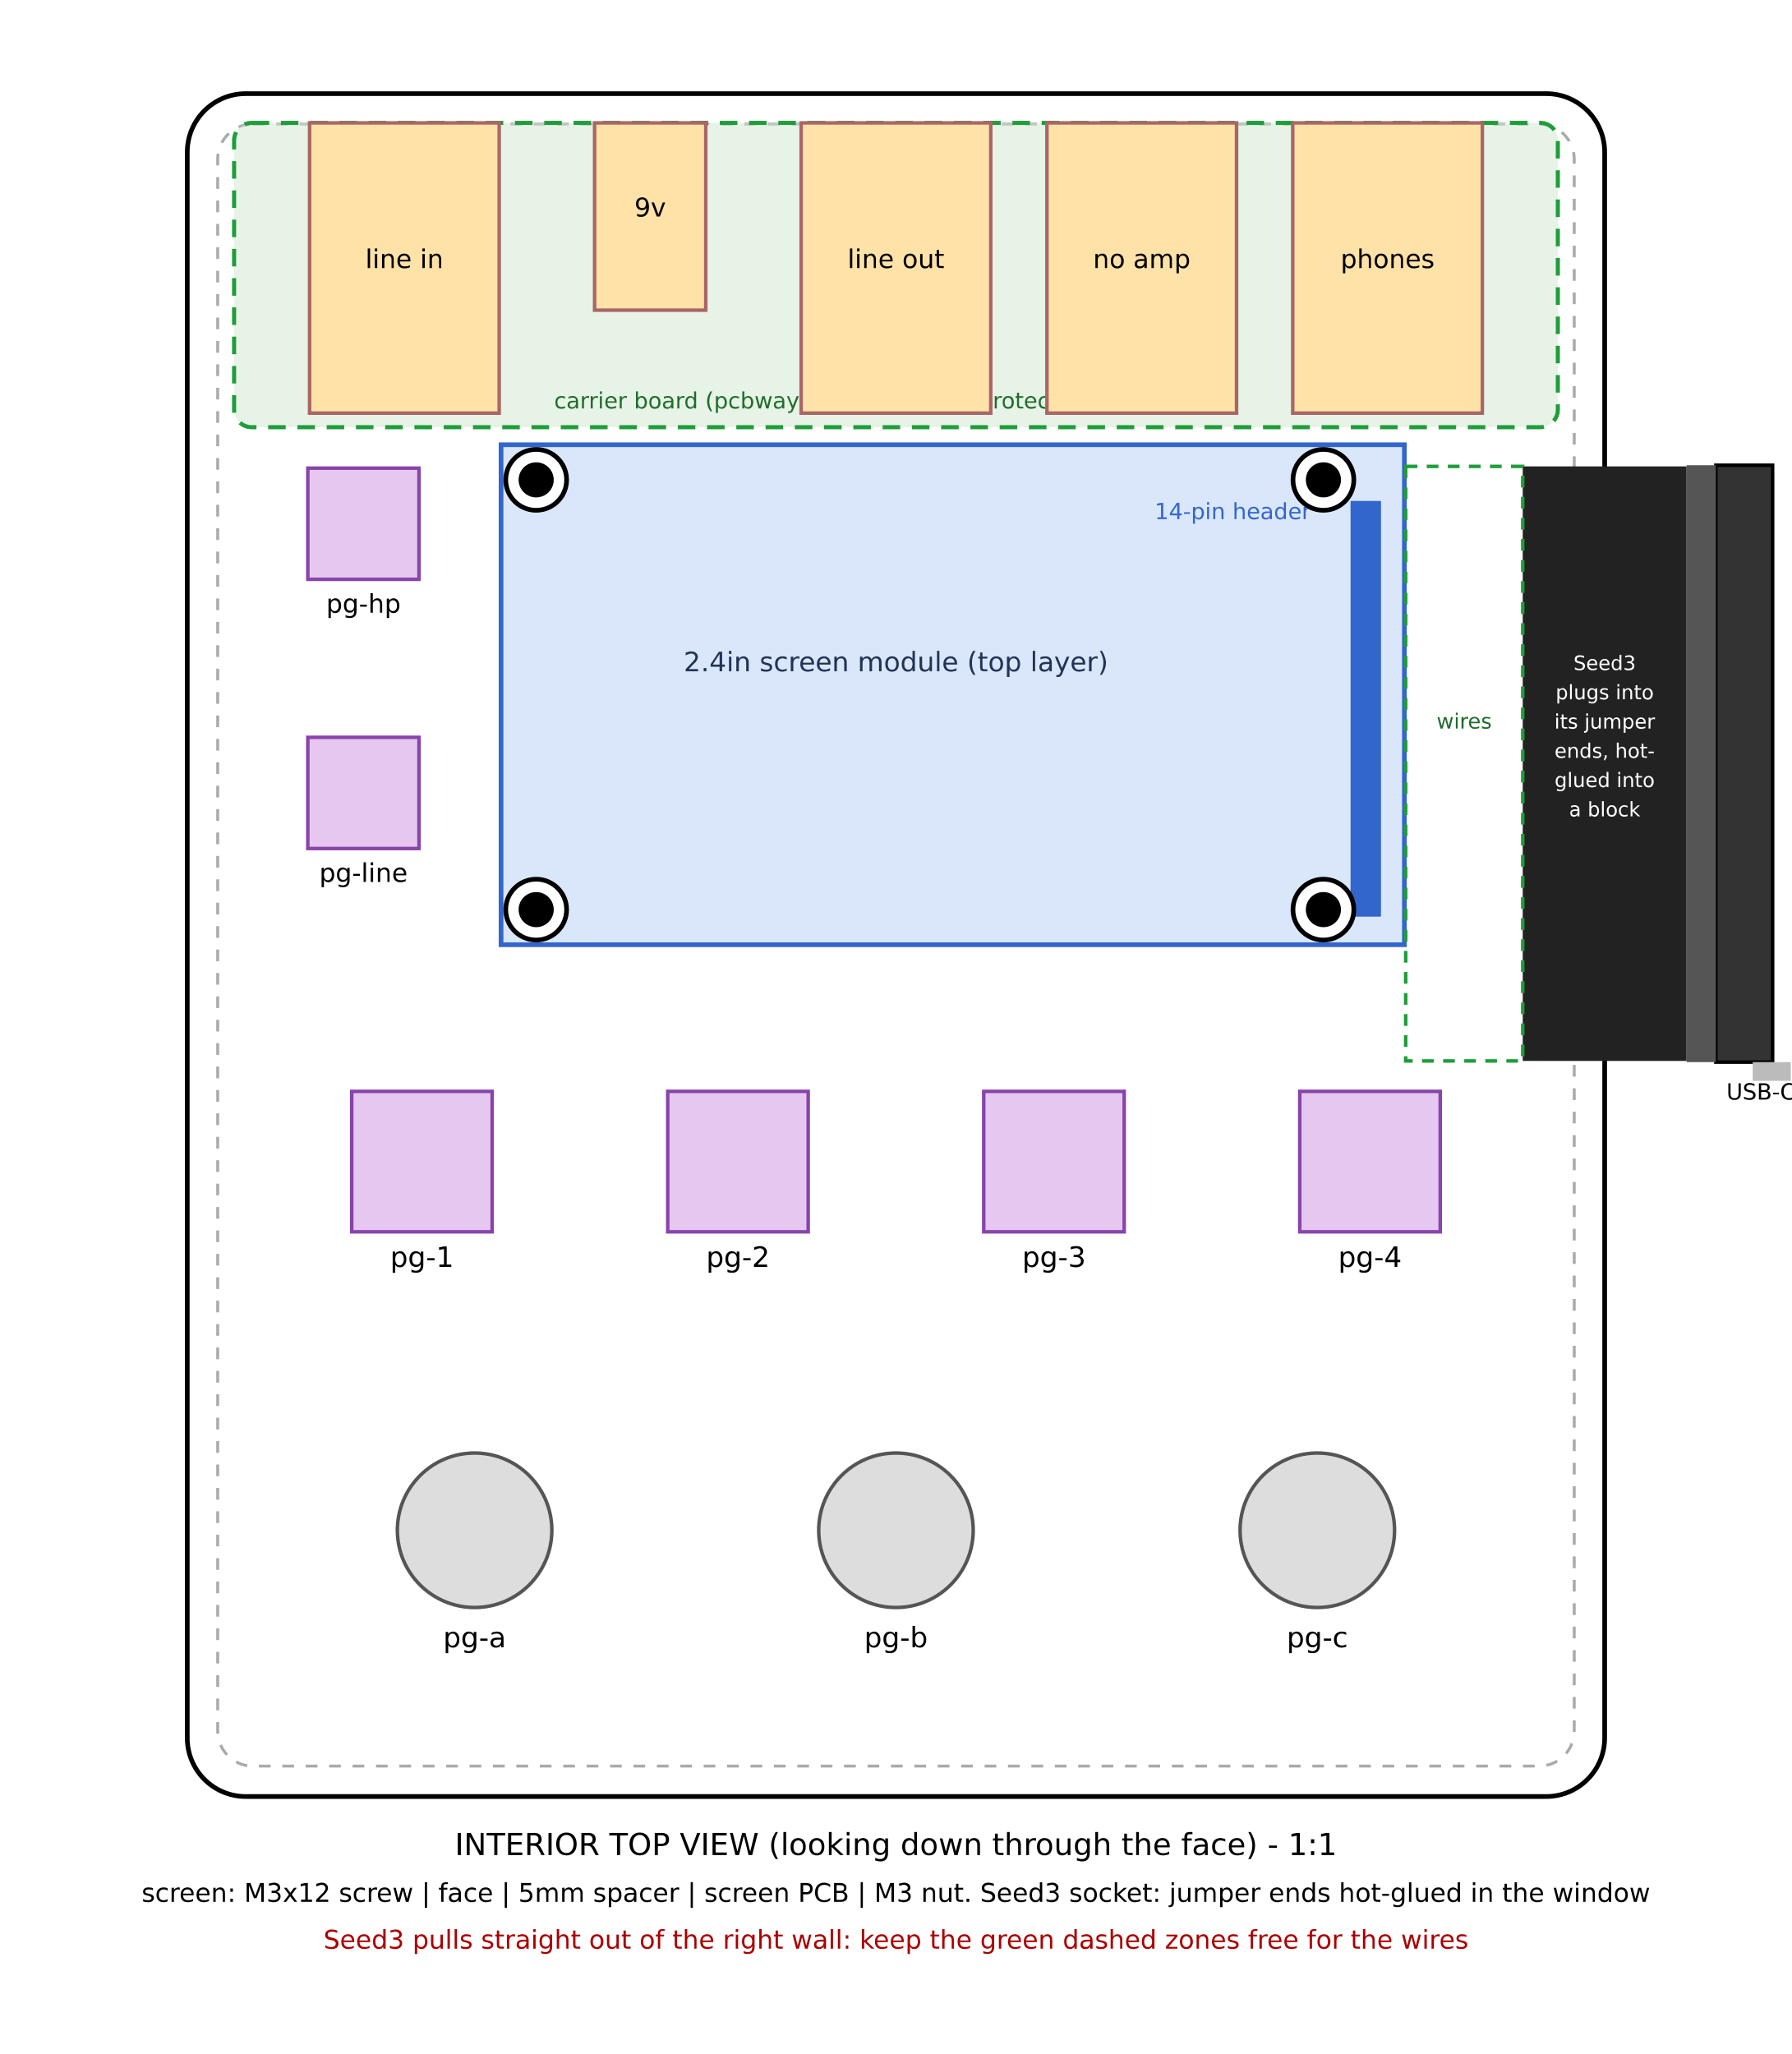
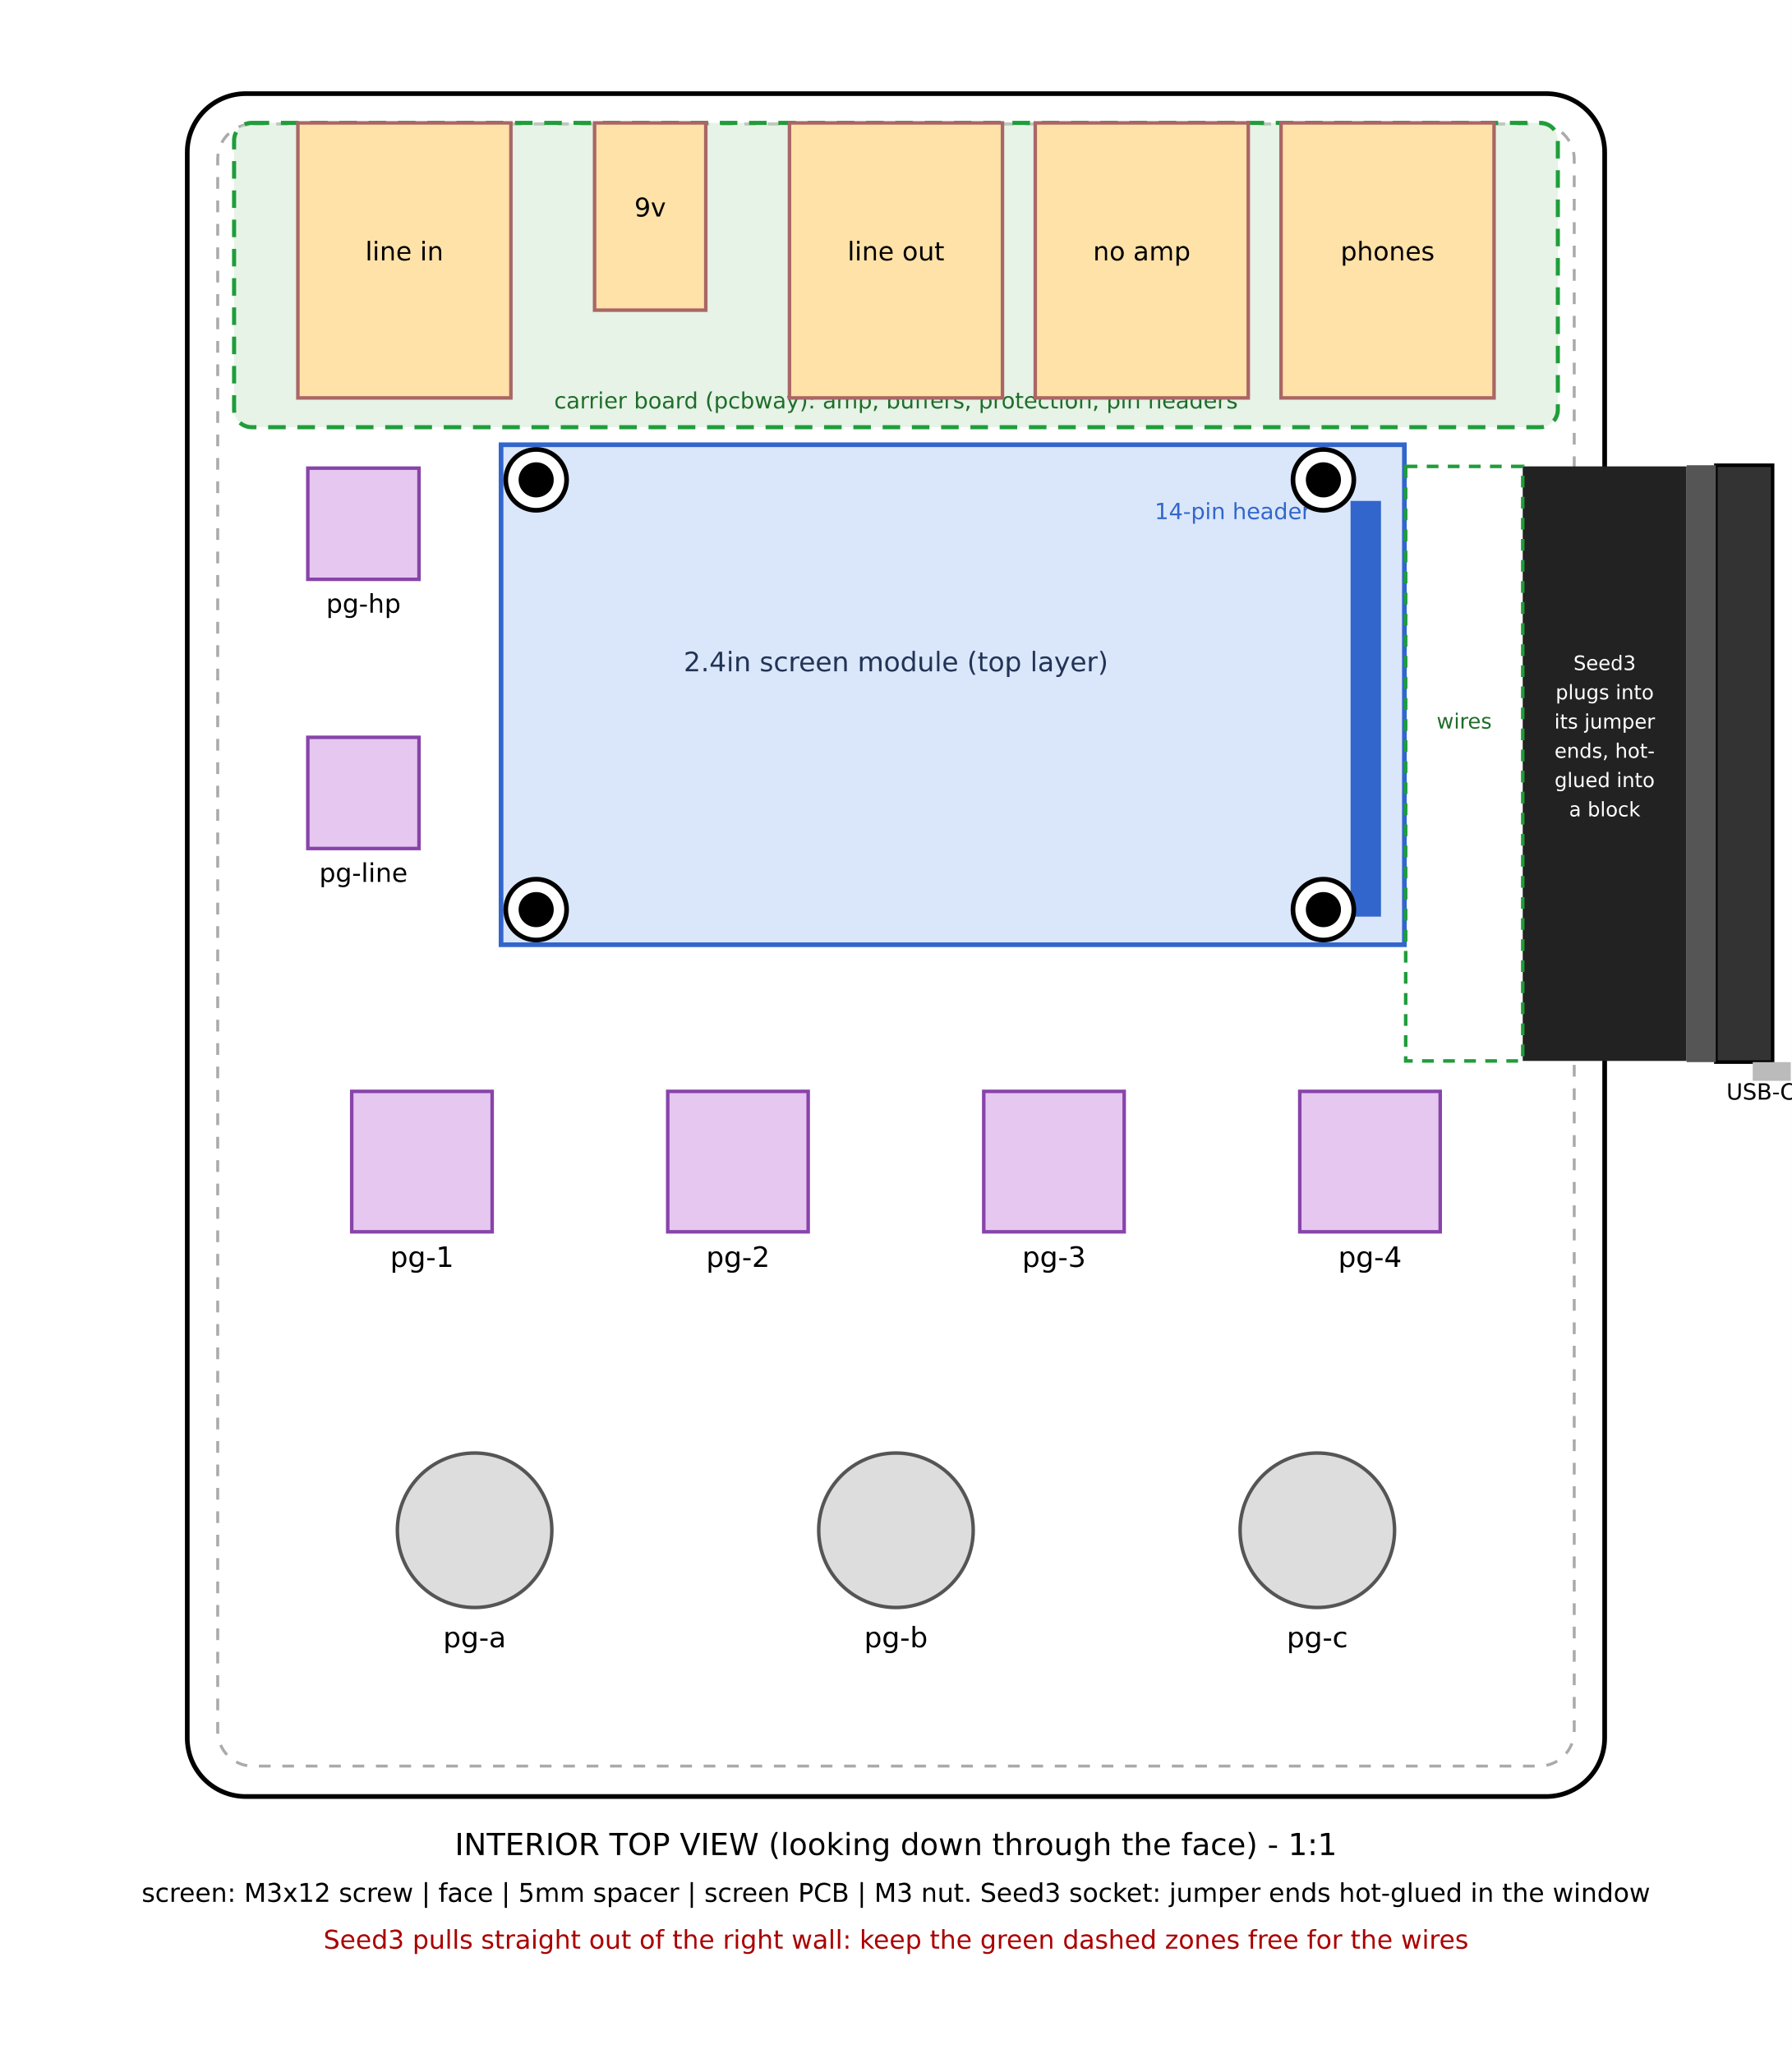
<svg xmlns="http://www.w3.org/2000/svg" width="153.1mm" height="175.5mm" viewBox="-76.55 -80.75 153.1 175.5">
  <rect x="-76.55" y="-80.75" width="153.1" height="175.5" fill="#fff" />
  <rect x="-60.55" y="-72.75" width="121.1" height="145.5" rx="5" fill="#fff" stroke="#000" stroke-width="0.4" />
  <rect x="-57.95" y="-70.15" width="115.9" height="140.3" rx="3" fill="none" stroke="#aaa" stroke-width="0.25" stroke-dasharray="1 1" />
  <rect x="-56.55" y="-70.25" width="113.1" height="26.0" rx="1.5" fill="#cfe9cf" fill-opacity="0.5" stroke="#1f9d3a" stroke-width="0.35" stroke-dasharray="1.5 1" />
  <text x="0.00" y="-45.85" font-family="DejaVu Sans, sans-serif" font-size="1.9" text-anchor="middle" fill="#1f6d2a" font-weight="normal">carrier board (pcbway): amp, buffers, protection, pin headers</text>
-   <rect x="-50.1" y="-70.25" width="16.2" height="24.8" fill="#ffe2a8" stroke="#a66" stroke-width="0.3" />
-   <text x="-42.00" y="-57.85" font-family="DejaVu Sans, sans-serif" font-size="2.2" text-anchor="middle" fill="#000" font-weight="normal">line in</text>
+   <rect x="-51.1" y="-70.25" width="18.2" height="23.5" fill="#ffe2a8" stroke="#a66" stroke-width="0.3" />
+   <text x="-42.00" y="-58.50" font-family="DejaVu Sans, sans-serif" font-size="2.2" text-anchor="middle" fill="#000" font-weight="normal">line in</text>
  <rect x="-25.75" y="-70.25" width="9.5" height="16.0" fill="#ffe2a8" stroke="#a66" stroke-width="0.3" />
  <text x="-21.00" y="-62.25" font-family="DejaVu Sans, sans-serif" font-size="2.2" text-anchor="middle" fill="#000" font-weight="normal">9v</text>
-   <rect x="-8.1" y="-70.25" width="16.2" height="24.8" fill="#ffe2a8" stroke="#a66" stroke-width="0.3" />
-   <text x="0.00" y="-57.85" font-family="DejaVu Sans, sans-serif" font-size="2.2" text-anchor="middle" fill="#000" font-weight="normal">line out</text>
-   <rect x="12.9" y="-70.25" width="16.2" height="24.8" fill="#ffe2a8" stroke="#a66" stroke-width="0.3" />
-   <text x="21.00" y="-57.85" font-family="DejaVu Sans, sans-serif" font-size="2.2" text-anchor="middle" fill="#000" font-weight="normal">no amp</text>
-   <rect x="33.9" y="-70.25" width="16.2" height="24.8" fill="#ffe2a8" stroke="#a66" stroke-width="0.3" />
-   <text x="42.00" y="-57.85" font-family="DejaVu Sans, sans-serif" font-size="2.2" text-anchor="middle" fill="#000" font-weight="normal">phones</text>
+   <rect x="-9.1" y="-70.25" width="18.2" height="23.5" fill="#ffe2a8" stroke="#a66" stroke-width="0.3" />
+   <text x="0.00" y="-58.50" font-family="DejaVu Sans, sans-serif" font-size="2.2" text-anchor="middle" fill="#000" font-weight="normal">line out</text>
+   <rect x="11.9" y="-70.25" width="18.2" height="23.5" fill="#ffe2a8" stroke="#a66" stroke-width="0.3" />
+   <text x="21.00" y="-58.50" font-family="DejaVu Sans, sans-serif" font-size="2.2" text-anchor="middle" fill="#000" font-weight="normal">no amp</text>
+   <rect x="32.9" y="-70.25" width="18.2" height="23.5" fill="#ffe2a8" stroke="#a66" stroke-width="0.3" />
+   <text x="42.00" y="-58.50" font-family="DejaVu Sans, sans-serif" font-size="2.2" text-anchor="middle" fill="#000" font-weight="normal">phones</text>
  <rect x="-50.25" y="-40.75" width="9.5" height="9.5" fill="#e5c7f0" stroke="#84a" stroke-width="0.3" />
  <text x="-45.50" y="-28.40" font-family="DejaVu Sans, sans-serif" font-size="2.2" text-anchor="middle" fill="#000" font-weight="normal">pg-hp</text>
  <rect x="-50.25" y="-17.75" width="9.5" height="9.5" fill="#e5c7f0" stroke="#84a" stroke-width="0.3" />
  <text x="-45.50" y="-5.40" font-family="DejaVu Sans, sans-serif" font-size="2.2" text-anchor="middle" fill="#000" font-weight="normal">pg-line</text>
  <rect x="-33.74" y="-42.75" width="77.18" height="42.72" fill="#bcd3f5" fill-opacity="0.55" stroke="#36c" stroke-width="0.4" />
  <rect x="38.84" y="-37.95" width="2.6" height="35.52" fill="#36c" />
  <text x="35.44" y="-36.39" font-family="DejaVu Sans, sans-serif" font-size="1.9" text-anchor="end" fill="#36c" font-weight="normal">14-pin header</text>
  <text x="0.00" y="-23.39" font-family="DejaVu Sans, sans-serif" font-size="2.3" text-anchor="middle" fill="#235" font-weight="normal">2.4in screen module (top layer)</text>
  <rect x="53.55" y="-40.9" width="14.0" height="50.8" fill="#222" />
  <rect x="70.05" y="-41.0" width="4.85" height="51" fill="#333" stroke="#000" stroke-width="0.3" />
  <rect x="73.2" y="10.0" width="3.25" height="1.6" fill="#bbb" />
  <rect x="67.55" y="-41.0" width="2.5" height="51" fill="#555" />
  <rect x="43.55" y="-40.9" width="10" height="50.8" fill="none" stroke="#1f9d3a" stroke-width="0.3" stroke-dasharray="1 0.8" />
  <text x="60.55" y="-23.50" font-family="DejaVu Sans, sans-serif" font-size="1.7" text-anchor="middle" fill="#fff" font-weight="normal">Seed3</text>
  <text x="60.55" y="-21.00" font-family="DejaVu Sans, sans-serif" font-size="1.7" text-anchor="middle" fill="#fff" font-weight="normal">plugs into</text>
  <text x="60.55" y="-18.50" font-family="DejaVu Sans, sans-serif" font-size="1.7" text-anchor="middle" fill="#fff" font-weight="normal">its jumper</text>
  <text x="60.55" y="-16.00" font-family="DejaVu Sans, sans-serif" font-size="1.7" text-anchor="middle" fill="#fff" font-weight="normal">ends, hot-</text>
  <text x="60.55" y="-13.50" font-family="DejaVu Sans, sans-serif" font-size="1.7" text-anchor="middle" fill="#fff" font-weight="normal">glued into</text>
  <text x="60.55" y="-11.00" font-family="DejaVu Sans, sans-serif" font-size="1.7" text-anchor="middle" fill="#fff" font-weight="normal">a block</text>
  <text x="48.55" y="-18.50" font-family="DejaVu Sans, sans-serif" font-size="1.8" text-anchor="middle" fill="#1f6d2a" font-weight="normal">wires</text>
  <text x="73.90" y="13.20" font-family="DejaVu Sans, sans-serif" font-size="1.9" text-anchor="middle" fill="#000" font-weight="normal">USB-C</text>
  <circle cx="-30.74" cy="-39.75" r="2.6" fill="#fff" stroke="#000" stroke-width="0.4" />
  <circle cx="-30.74" cy="-39.75" r="1.5" fill="#000" />
  <circle cx="36.52" cy="-39.75" r="2.6" fill="#fff" stroke="#000" stroke-width="0.4" />
  <circle cx="36.52" cy="-39.75" r="1.5" fill="#000" />
  <circle cx="-30.74" cy="-3.03" r="2.6" fill="#fff" stroke="#000" stroke-width="0.4" />
  <circle cx="-30.74" cy="-3.03" r="1.5" fill="#000" />
  <circle cx="36.52" cy="-3.03" r="2.6" fill="#fff" stroke="#000" stroke-width="0.4" />
  <circle cx="36.52" cy="-3.03" r="1.5" fill="#000" />
  <rect x="-46.5" y="12.5" width="12" height="12" fill="#e5c7f0" stroke="#84a" stroke-width="0.3" />
  <text x="-40.50" y="27.50" font-family="DejaVu Sans, sans-serif" font-size="2.4" text-anchor="middle" fill="#000" font-weight="normal">pg-1</text>
  <rect x="-19.5" y="12.5" width="12" height="12" fill="#e5c7f0" stroke="#84a" stroke-width="0.3" />
  <text x="-13.50" y="27.50" font-family="DejaVu Sans, sans-serif" font-size="2.4" text-anchor="middle" fill="#000" font-weight="normal">pg-2</text>
  <rect x="7.5" y="12.5" width="12" height="12" fill="#e5c7f0" stroke="#84a" stroke-width="0.3" />
  <text x="13.50" y="27.50" font-family="DejaVu Sans, sans-serif" font-size="2.4" text-anchor="middle" fill="#000" font-weight="normal">pg-3</text>
  <rect x="34.5" y="12.5" width="12" height="12" fill="#e5c7f0" stroke="#84a" stroke-width="0.3" />
  <text x="40.50" y="27.50" font-family="DejaVu Sans, sans-serif" font-size="2.4" text-anchor="middle" fill="#000" font-weight="normal">pg-4</text>
  <circle cx="-36.0" cy="50.0" r="6.6" fill="#ddd" stroke="#555" stroke-width="0.3" />
  <text x="-36.00" y="60.00" font-family="DejaVu Sans, sans-serif" font-size="2.4" text-anchor="middle" fill="#000" font-weight="normal">pg-a</text>
  <circle cx="0.0" cy="50.0" r="6.6" fill="#ddd" stroke="#555" stroke-width="0.3" />
  <text x="0.00" y="60.00" font-family="DejaVu Sans, sans-serif" font-size="2.4" text-anchor="middle" fill="#000" font-weight="normal">pg-b</text>
  <circle cx="36.0" cy="50.0" r="6.6" fill="#ddd" stroke="#555" stroke-width="0.3" />
  <text x="36.00" y="60.00" font-family="DejaVu Sans, sans-serif" font-size="2.4" text-anchor="middle" fill="#000" font-weight="normal">pg-c</text>
  <text x="0.00" y="77.75" font-family="DejaVu Sans, sans-serif" font-size="2.6" text-anchor="middle" fill="#000" font-weight="normal">INTERIOR TOP VIEW (looking down through the face) - 1:1</text>
  <text x="0.00" y="81.75" font-family="DejaVu Sans, sans-serif" font-size="2.2" text-anchor="middle" fill="#000" font-weight="normal">screen: M3x12 screw | face | 5mm spacer | screen PCB | M3 nut.   Seed3 socket: jumper ends hot-glued in the window</text>
  <text x="0.00" y="85.75" font-family="DejaVu Sans, sans-serif" font-size="2.2" text-anchor="middle" fill="#a00" font-weight="normal">Seed3 pulls straight out of the right wall: keep the green dashed zones free for the wires</text>
</svg>
